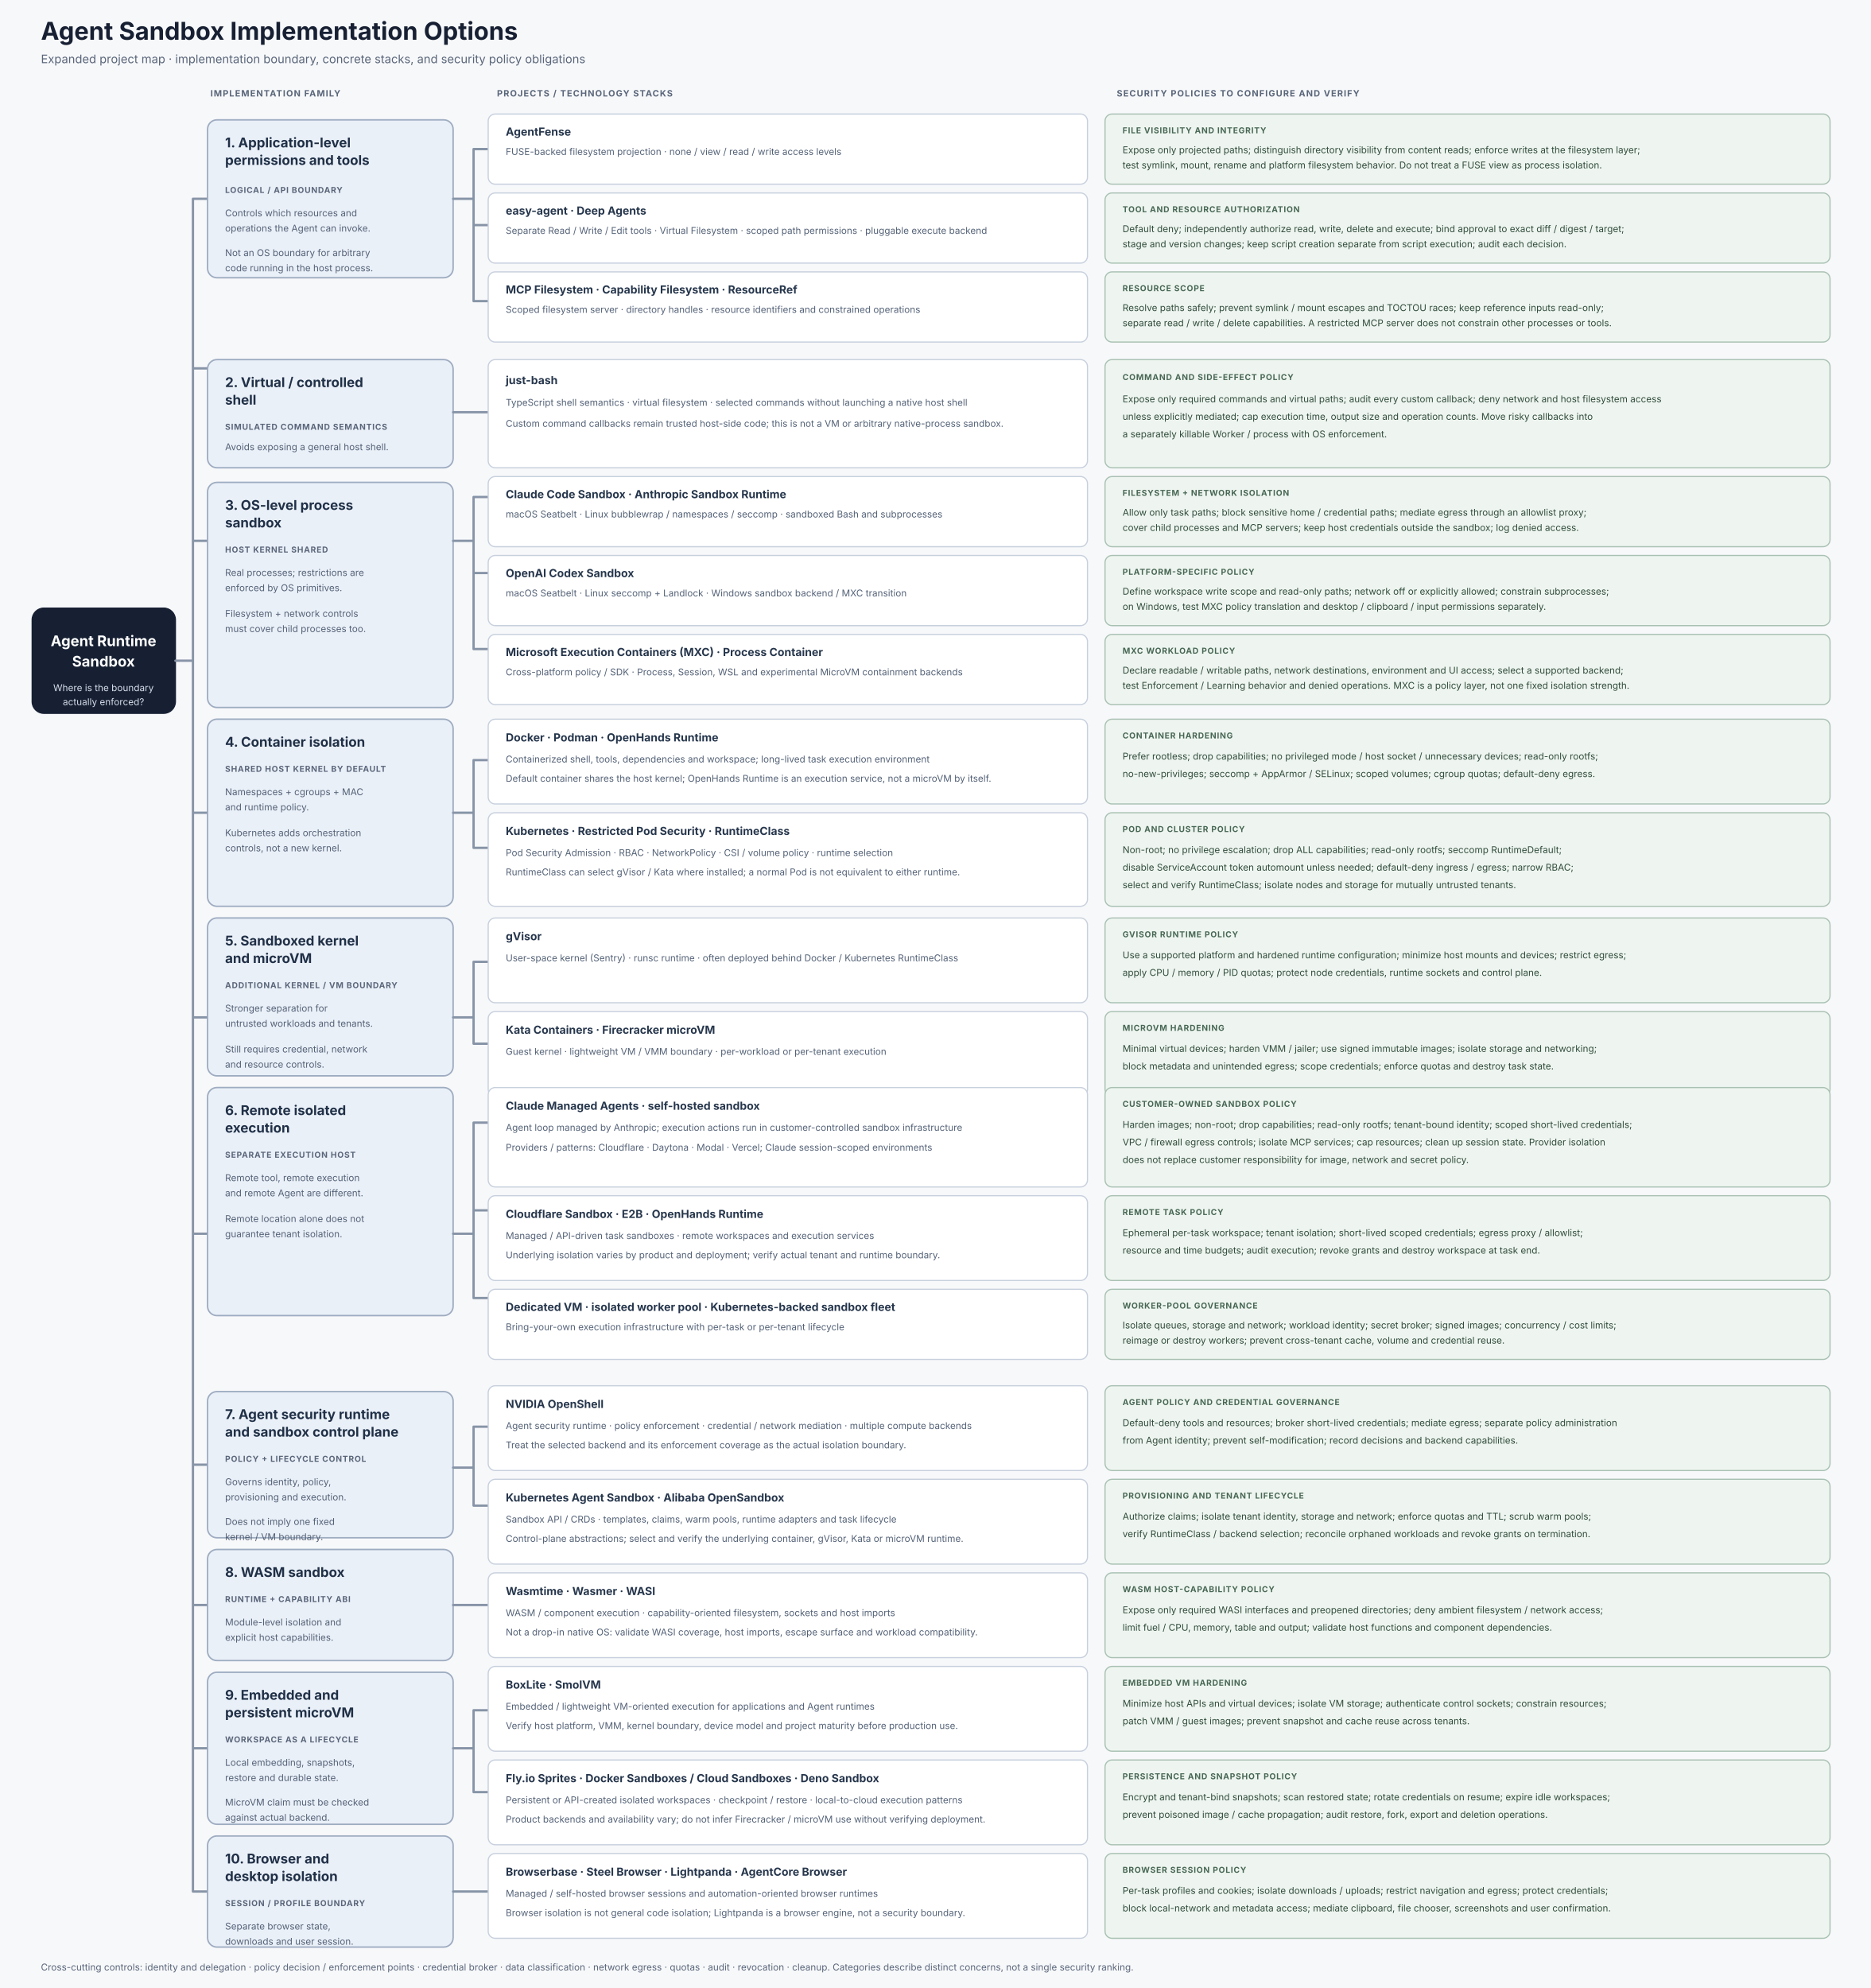
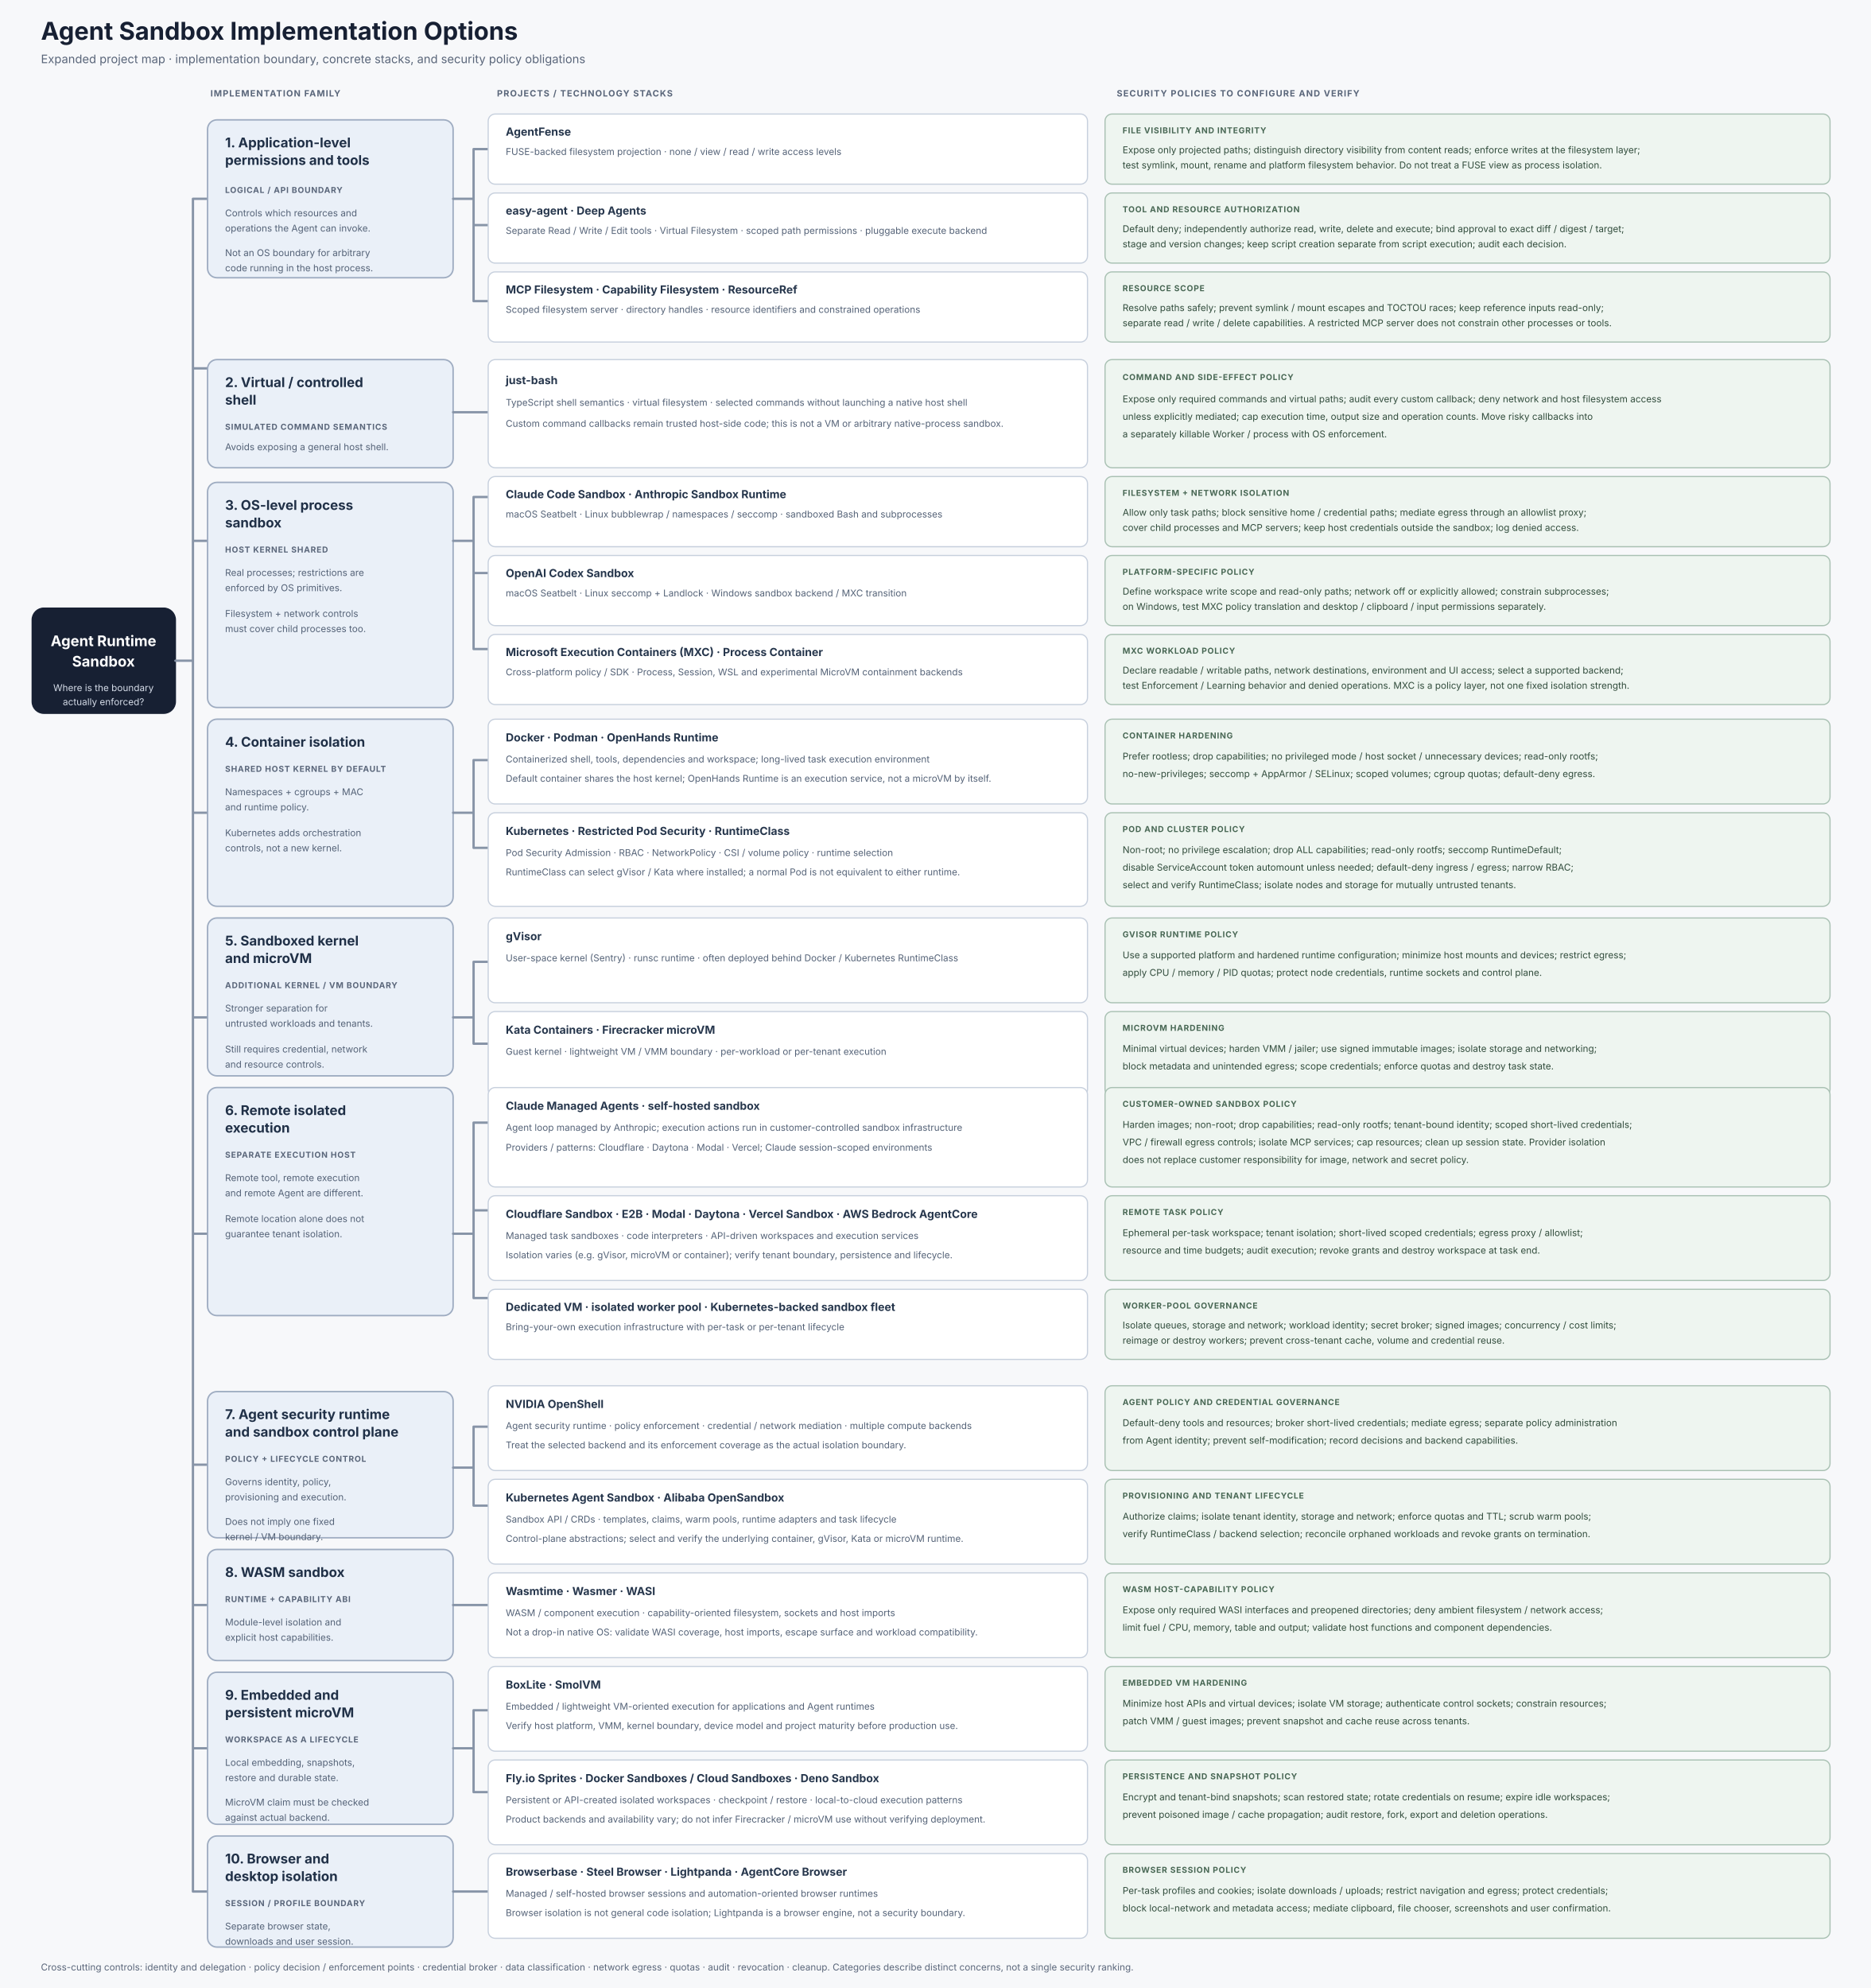
<svg xmlns="http://www.w3.org/2000/svg" width="3200" height="3400" viewBox="0 0 3200 3400" role="img" aria-labelledby="title desc">
  <defs>
    <style>
.bg{fill:#f7f8fa}.title{font:700 42px Inter,Arial,sans-serif;fill:#172033}.sub{font:20px Inter,Arial,sans-serif;fill:#596579}
.root{fill:#172033;stroke:#172033;stroke-width:2}.rootT{font:700 25px Inter,Arial,sans-serif;fill:#fff}
.branch{fill:none;stroke:#8794a7;stroke-width:4;stroke-linecap:round;stroke-linejoin:round}
.cat{fill:#eaf0f8;stroke:#9eacc1;stroke-width:2.5}.catT{font:700 23px Inter,Arial,sans-serif;fill:#203047}.catS{font:700 14px Inter,Arial,sans-serif;fill:#596579;letter-spacing:1px}
.tech{fill:#fff;stroke:#c7d0dd;stroke-width:2}.pol{fill:#eef5f0;stroke:#a9c1b3;stroke-width:2}
.techT{font:700 19px Inter,Arial,sans-serif;fill:#26364c}.techB{font:16px Inter,Arial,sans-serif;fill:#536176}
.polH{font:700 14px Inter,Arial,sans-serif;fill:#476653;letter-spacing:1px}.polT{font:16px Inter,Arial,sans-serif;fill:#304b3b}
.colH{font:700 15px Inter,Arial,sans-serif;fill:#596579;letter-spacing:1.4px}
.foot{font:16px Inter,Arial,sans-serif;fill:#596579}
</style>
  </defs>
  <rect class="bg" width="3200" height="3400" />
  <text class="title" x="70" y="68">Agent Sandbox Implementation Options</text>
  <text class="sub" x="70" y="108">Expanded project map · implementation boundary, concrete stacks, and security policy obligations</text>
  <text class="colH" x="360" y="165">IMPLEMENTATION FAMILY</text>
  <text class="colH" x="850" y="165">PROJECTS / TECHNOLOGY STACKS</text>
  <text class="colH" x="1910" y="165">SECURITY POLICIES TO CONFIGURE AND VERIFY</text>
  <rect class="root" x="55" y="1040" width="245" height="180" rx="20" />
  <text class="rootT" x="177" y="1105" text-anchor="middle">Agent Runtime</text>
  <text class="rootT" x="177" y="1140" text-anchor="middle">Sandbox</text>
  <text x="177" y="1182" text-anchor="middle" style="font:16px Inter,Arial,sans-serif;fill:#d7deea">Where is the boundary</text>
  <text x="177" y="1206" text-anchor="middle" style="font:16px Inter,Arial,sans-serif;fill:#d7deea">actually enforced?</text>
  <path class="branch" d="M300 1130 H330 V340 H355 M330 340 V630 H355 M330 630 V925 H355 M330 925 V1390 H355 M330 1390 V1740 H355 M330 1740 V2110 H355 M330 2110 V2505 H355 M330 2505 V2745 H355 M330 2745 V2990 H355 M330 2990 V3235 H355" />
  <rect class="cat" x="355" y="205" width="420" height="270" rx="16" />
  <text class="catT" x="385" y="252">1. Application-level</text>
  <text class="catT" x="385" y="282">permissions and tools</text>
  <text class="catS" x="385" y="330">LOGICAL / API BOUNDARY</text>
  <text class="techB" x="385" y="370">Controls which resources and</text>
  <text class="techB" x="385" y="396">operations the Agent can invoke.</text>
  <text class="techB" x="385" y="438">Not an OS boundary for arbitrary</text>
  <text class="techB" x="385" y="464">code running in the host process.</text>
  <path class="branch" d="M775 340 H810 V255 H835 M810 340 V385 H835 M810 340 V515 H835" />
  <rect class="tech" x="835" y="195" width="1025" height="120" rx="12" />
  <text class="techT" x="865" y="232">AgentFense</text>
  <text class="techB" x="865" y="265">FUSE-backed filesystem projection · none / view / read / write access levels</text>
  <rect class="pol" x="1890" y="195" width="1240" height="120" rx="12" />
  <text class="polH" x="1920" y="228">FILE VISIBILITY AND INTEGRITY</text>
  <text class="polT" x="1920" y="262">Expose only projected paths; distinguish directory visibility from content reads; enforce writes at the filesystem layer;</text>
  <text class="polT" x="1920" y="288">test symlink, mount, rename and platform filesystem behavior. Do not treat a FUSE view as process isolation.</text>
  <rect class="tech" x="835" y="330" width="1025" height="120" rx="12" />
  <text class="techT" x="865" y="367">easy-agent · Deep Agents</text>
  <text class="techB" x="865" y="400">Separate Read / Write / Edit tools · Virtual Filesystem · scoped path permissions · pluggable execute backend</text>
  <rect class="pol" x="1890" y="330" width="1240" height="120" rx="12" />
  <text class="polH" x="1920" y="363">TOOL AND RESOURCE AUTHORIZATION</text>
  <text class="polT" x="1920" y="397">Default deny; independently authorize read, write, delete and execute; bind approval to exact diff / digest / target;</text>
  <text class="polT" x="1920" y="423">stage and version changes; keep script creation separate from script execution; audit each decision.</text>
  <rect class="tech" x="835" y="465" width="1025" height="120" rx="12" />
  <text class="techT" x="865" y="502">MCP Filesystem · Capability Filesystem · ResourceRef</text>
  <text class="techB" x="865" y="535">Scoped filesystem server · directory handles · resource identifiers and constrained operations</text>
  <rect class="pol" x="1890" y="465" width="1240" height="120" rx="12" />
  <text class="polH" x="1920" y="498">RESOURCE SCOPE</text>
  <text class="polT" x="1920" y="532">Resolve paths safely; prevent symlink / mount escapes and TOCTOU races; keep reference inputs read-only;</text>
  <text class="polT" x="1920" y="558">separate read / write / delete capabilities. A restricted MCP server does not constrain other processes or tools.</text>
  <rect class="cat" x="355" y="615" width="420" height="185" rx="16" />
  <text class="catT" x="385" y="662">2. Virtual / controlled</text>
  <text class="catT" x="385" y="692">shell</text>
  <text class="catS" x="385" y="735">SIMULATED COMMAND SEMANTICS</text>
  <text class="techB" x="385" y="770">Avoids exposing a general host shell.</text>
  <path class="branch" d="M775 705 H835" />
  <rect class="tech" x="835" y="615" width="1025" height="185" rx="12" />
  <text class="techT" x="865" y="657">just-bash</text>
  <text class="techB" x="865" y="694">TypeScript shell semantics · virtual filesystem · selected commands without launching a native host shell</text>
  <text class="techB" x="865" y="730">Custom command callbacks remain trusted host-side code; this is not a VM or arbitrary native-process sandbox.</text>
  <rect class="pol" x="1890" y="615" width="1240" height="185" rx="12" />
  <text class="polH" x="1920" y="650">COMMAND AND SIDE-EFFECT POLICY</text>
  <text class="polT" x="1920" y="688">Expose only required commands and virtual paths; audit every custom callback; deny network and host filesystem access</text>
  <text class="polT" x="1920" y="718">unless explicitly mediated; cap execution time, output size and operation counts. Move risky callbacks into</text>
  <text class="polT" x="1920" y="748">a separately killable Worker / process with OS enforcement.</text>
  <rect class="cat" x="355" y="825" width="420" height="385" rx="16" />
  <text class="catT" x="385" y="872">3. OS-level process</text>
  <text class="catT" x="385" y="902">sandbox</text>
  <text class="catS" x="385" y="945">HOST KERNEL SHARED</text>
  <text class="techB" x="385" y="985">Real processes; restrictions are</text>
  <text class="techB" x="385" y="1011">enforced by OS primitives.</text>
  <text class="techB" x="385" y="1055">Filesystem + network controls</text>
  <text class="techB" x="385" y="1081">must cover child processes too.</text>
  <path class="branch" d="M775 925 H810 V850 H835 M810 925 V980 H835 M810 925 V1110 H835" />
  <rect class="tech" x="835" y="815" width="1025" height="120" rx="12" />
  <text class="techT" x="865" y="852">Claude Code Sandbox · Anthropic Sandbox Runtime</text>
  <text class="techB" x="865" y="885">macOS Seatbelt · Linux bubblewrap / namespaces / seccomp · sandboxed Bash and subprocesses</text>
  <rect class="pol" x="1890" y="815" width="1240" height="120" rx="12" />
  <text class="polH" x="1920" y="848">FILESYSTEM + NETWORK ISOLATION</text>
  <text class="polT" x="1920" y="882">Allow only task paths; block sensitive home / credential paths; mediate egress through an allowlist proxy;</text>
  <text class="polT" x="1920" y="908">cover child processes and MCP servers; keep host credentials outside the sandbox; log denied access.</text>
  <rect class="tech" x="835" y="950" width="1025" height="120" rx="12" />
  <text class="techT" x="865" y="987">OpenAI Codex Sandbox</text>
  <text class="techB" x="865" y="1020">macOS Seatbelt · Linux seccomp + Landlock · Windows sandbox backend / MXC transition</text>
  <rect class="pol" x="1890" y="950" width="1240" height="120" rx="12" />
  <text class="polH" x="1920" y="983">PLATFORM-SPECIFIC POLICY</text>
  <text class="polT" x="1920" y="1017">Define workspace write scope and read-only paths; network off or explicitly allowed; constrain subprocesses;</text>
  <text class="polT" x="1920" y="1043">on Windows, test MXC policy translation and desktop / clipboard / input permissions separately.</text>
  <rect class="tech" x="835" y="1085" width="1025" height="120" rx="12" />
  <text class="techT" x="865" y="1122">Microsoft Execution Containers (MXC) · Process Container</text>
  <text class="techB" x="865" y="1155">Cross-platform policy / SDK · Process, Session, WSL and experimental MicroVM containment backends</text>
  <rect class="pol" x="1890" y="1085" width="1240" height="120" rx="12" />
  <text class="polH" x="1920" y="1118">MXC WORKLOAD POLICY</text>
  <text class="polT" x="1920" y="1152">Declare readable / writable paths, network destinations, environment and UI access; select a supported backend;</text>
  <text class="polT" x="1920" y="1178">test Enforcement / Learning behavior and denied operations. MXC is a policy layer, not one fixed isolation strength.</text>
  <rect class="cat" x="355" y="1230" width="420" height="320" rx="16" />
  <text class="catT" x="385" y="1277">4. Container isolation</text>
  <text class="catS" x="385" y="1320">SHARED HOST KERNEL BY DEFAULT</text>
  <text class="techB" x="385" y="1360">Namespaces + cgroups + MAC</text>
  <text class="techB" x="385" y="1386">and runtime policy.</text>
  <text class="techB" x="385" y="1430">Kubernetes adds orchestration</text>
  <text class="techB" x="385" y="1456">controls, not a new kernel.</text>
  <path class="branch" d="M775 1390 H810 V1300 H835 M810 1390 V1450 H835" />
  <rect class="tech" x="835" y="1230" width="1025" height="145" rx="12" />
  <text class="techT" x="865" y="1268">Docker · Podman · OpenHands Runtime</text>
  <text class="techB" x="865" y="1304">Containerized shell, tools, dependencies and workspace; long-lived task execution environment</text>
  <text class="techB" x="865" y="1337">Default container shares the host kernel; OpenHands Runtime is an execution service, not a microVM by itself.</text>
  <rect class="pol" x="1890" y="1230" width="1240" height="145" rx="12" />
  <text class="polH" x="1920" y="1263">CONTAINER HARDENING</text>
  <text class="polT" x="1920" y="1299">Prefer rootless; drop capabilities; no privileged mode / host socket / unnecessary devices; read-only rootfs;</text>
  <text class="polT" x="1920" y="1329">no-new-privileges; seccomp + AppArmor / SELinux; scoped volumes; cgroup quotas; default-deny egress.</text>
  <rect class="tech" x="835" y="1390" width="1025" height="160" rx="12" />
  <text class="techT" x="865" y="1428">Kubernetes · Restricted Pod Security · RuntimeClass</text>
  <text class="techB" x="865" y="1464">Pod Security Admission · RBAC · NetworkPolicy · CSI / volume policy · runtime selection</text>
  <text class="techB" x="865" y="1497">RuntimeClass can select gVisor / Kata where installed; a normal Pod is not equivalent to either runtime.</text>
  <rect class="pol" x="1890" y="1390" width="1240" height="160" rx="12" />
  <text class="polH" x="1920" y="1423">POD AND CLUSTER POLICY</text>
  <text class="polT" x="1920" y="1459">Non-root; no privilege escalation; drop ALL capabilities; read-only rootfs; seccomp RuntimeDefault;</text>
  <text class="polT" x="1920" y="1489">disable ServiceAccount token automount unless needed; default-deny ingress / egress; narrow RBAC;</text>
  <text class="polT" x="1920" y="1519">select and verify RuntimeClass; isolate nodes and storage for mutually untrusted tenants.</text>
  <rect class="cat" x="355" y="1570" width="420" height="270" rx="16" />
  <text class="catT" x="385" y="1617">5. Sandboxed kernel</text>
  <text class="catT" x="385" y="1647">and microVM</text>
  <text class="catS" x="385" y="1690">ADDITIONAL KERNEL / VM BOUNDARY</text>
  <text class="techB" x="385" y="1730">Stronger separation for</text>
  <text class="techB" x="385" y="1756">untrusted workloads and tenants.</text>
  <text class="techB" x="385" y="1800">Still requires credential, network</text>
  <text class="techB" x="385" y="1826">and resource controls.</text>
  <path class="branch" d="M775 1740 H810 V1645 H835 M810 1740 V1785 H835" />
  <rect class="tech" x="835" y="1570" width="1025" height="145" rx="12" />
  <text class="techT" x="865" y="1608">gVisor</text>
  <text class="techB" x="865" y="1644">User-space kernel (Sentry) · runsc runtime · often deployed behind Docker / Kubernetes RuntimeClass</text>
  <rect class="pol" x="1890" y="1570" width="1240" height="145" rx="12" />
  <text class="polH" x="1920" y="1603">GVISOR RUNTIME POLICY</text>
  <text class="polT" x="1920" y="1639">Use a supported platform and hardened runtime configuration; minimize host mounts and devices; restrict egress;</text>
  <text class="polT" x="1920" y="1669">apply CPU / memory / PID quotas; protect node credentials, runtime sockets and control plane.</text>
  <rect class="tech" x="835" y="1730" width="1025" height="145" rx="12" />
  <text class="techT" x="865" y="1768">Kata Containers · Firecracker microVM</text>
  <text class="techB" x="865" y="1804">Guest kernel · lightweight VM / VMM boundary · per-workload or per-tenant execution</text>
  <rect class="pol" x="1890" y="1730" width="1240" height="145" rx="12" />
  <text class="polH" x="1920" y="1763">MICROVM HARDENING</text>
  <text class="polT" x="1920" y="1799">Minimal virtual devices; harden VMM / jailer; use signed immutable images; isolate storage and networking;</text>
  <text class="polT" x="1920" y="1829">block metadata and unintended egress; scope credentials; enforce quotas and destroy task state.</text>
  <rect class="cat" x="355" y="1860" width="420" height="390" rx="16" />
  <text class="catT" x="385" y="1907">6. Remote isolated</text>
  <text class="catT" x="385" y="1937">execution</text>
  <text class="catS" x="385" y="1980">SEPARATE EXECUTION HOST</text>
  <text class="techB" x="385" y="2020">Remote tool, remote execution</text>
  <text class="techB" x="385" y="2046">and remote Agent are different.</text>
  <text class="techB" x="385" y="2090">Remote location alone does not</text>
  <text class="techB" x="385" y="2116">guarantee tenant isolation.</text>
  <path class="branch" d="M775 2110 H810 V1920 H835 M810 2110 V2070 H835 M810 2110 V2220 H835" />
  <rect class="tech" x="835" y="1860" width="1025" height="170" rx="12" />
  <text class="techT" x="865" y="1898">Claude Managed Agents · self-hosted sandbox</text>
  <text class="techB" x="865" y="1934">Agent loop managed by Anthropic; execution actions run in customer-controlled sandbox infrastructure</text>
  <text class="techB" x="865" y="1968">Providers / patterns: Cloudflare · Daytona · Modal · Vercel; Claude session-scoped environments</text>
  <rect class="pol" x="1890" y="1860" width="1240" height="170" rx="12" />
  <text class="polH" x="1920" y="1893">CUSTOMER-OWNED SANDBOX POLICY</text>
  <text class="polT" x="1920" y="1929">Harden images; non-root; drop capabilities; read-only rootfs; tenant-bound identity; scoped short-lived credentials;</text>
  <text class="polT" x="1920" y="1959">VPC / firewall egress controls; isolate MCP services; cap resources; clean up session state. Provider isolation</text>
  <text class="polT" x="1920" y="1989">does not replace customer responsibility for image, network and secret policy.</text>
  <rect class="tech" x="835" y="2045" width="1025" height="145" rx="12" />
-   <text class="techT" x="865" y="2083">Cloudflare Sandbox · E2B · OpenHands Runtime</text>
-   <text class="techB" x="865" y="2119">Managed / API-driven task sandboxes · remote workspaces and execution services</text>
-   <text class="techB" x="865" y="2152">Underlying isolation varies by product and deployment; verify actual tenant and runtime boundary.</text>
+   <text class="techT" x="865" y="2083">Cloudflare Sandbox · E2B · Modal · Daytona · Vercel Sandbox · AWS Bedrock AgentCore</text>
+   <text class="techB" x="865" y="2119">Managed task sandboxes · code interpreters · API-driven workspaces and execution services</text>
+   <text class="techB" x="865" y="2152">Isolation varies (e.g. gVisor, microVM or container); verify tenant boundary, persistence and lifecycle.</text>
  <rect class="pol" x="1890" y="2045" width="1240" height="145" rx="12" />
  <text class="polH" x="1920" y="2078">REMOTE TASK POLICY</text>
  <text class="polT" x="1920" y="2114">Ephemeral per-task workspace; tenant isolation; short-lived scoped credentials; egress proxy / allowlist;</text>
  <text class="polT" x="1920" y="2144">resource and time budgets; audit execution; revoke grants and destroy workspace at task end.</text>
  <rect class="tech" x="835" y="2205" width="1025" height="120" rx="12" />
  <text class="techT" x="865" y="2242">Dedicated VM · isolated worker pool · Kubernetes-backed sandbox fleet</text>
  <text class="techB" x="865" y="2275">Bring-your-own execution infrastructure with per-task or per-tenant lifecycle</text>
  <rect class="pol" x="1890" y="2205" width="1240" height="120" rx="12" />
  <text class="polH" x="1920" y="2238">WORKER-POOL GOVERNANCE</text>
  <text class="polT" x="1920" y="2272">Isolate queues, storage and network; workload identity; secret broker; signed images; concurrency / cost limits;</text>
  <text class="polT" x="1920" y="2298">reimage or destroy workers; prevent cross-tenant cache, volume and credential reuse.</text>
  <rect class="cat" x="355" y="2380" width="420" height="250" rx="16" />
  <text class="catT" x="385" y="2427">7. Agent security runtime</text>
  <text class="catT" x="385" y="2457">and sandbox control plane</text>
  <text class="catS" x="385" y="2500">POLICY + LIFECYCLE CONTROL</text>
  <text class="techB" x="385" y="2540">Governs identity, policy,</text>
  <text class="techB" x="385" y="2566">provisioning and execution.</text>
  <text class="techB" x="385" y="2608">Does not imply one fixed</text>
  <text class="techB" x="385" y="2634">kernel / VM boundary.</text>
  <path class="branch" d="M775 2510 H810 V2440 H835 M810 2510 V2575 H835" />
  <rect class="tech" x="835" y="2370" width="1025" height="145" rx="12" />
  <text class="techT" x="865" y="2408">NVIDIA OpenShell</text>
  <text class="techB" x="865" y="2444">Agent security runtime · policy enforcement · credential / network mediation · multiple compute backends</text>
  <text class="techB" x="865" y="2477">Treat the selected backend and its enforcement coverage as the actual isolation boundary.</text>
  <rect class="pol" x="1890" y="2370" width="1240" height="145" rx="12" />
  <text class="polH" x="1920" y="2403">AGENT POLICY AND CREDENTIAL GOVERNANCE</text>
  <text class="polT" x="1920" y="2439">Default-deny tools and resources; broker short-lived credentials; mediate egress; separate policy administration</text>
  <text class="polT" x="1920" y="2469">from Agent identity; prevent self-modification; record decisions and backend capabilities.</text>
  <rect class="tech" x="835" y="2530" width="1025" height="145" rx="12" />
  <text class="techT" x="865" y="2568">Kubernetes Agent Sandbox · Alibaba OpenSandbox</text>
  <text class="techB" x="865" y="2604">Sandbox API / CRDs · templates, claims, warm pools, runtime adapters and task lifecycle</text>
  <text class="techB" x="865" y="2637">Control-plane abstractions; select and verify the underlying container, gVisor, Kata or microVM runtime.</text>
  <rect class="pol" x="1890" y="2530" width="1240" height="145" rx="12" />
  <text class="polH" x="1920" y="2563">PROVISIONING AND TENANT LIFECYCLE</text>
  <text class="polT" x="1920" y="2599">Authorize claims; isolate tenant identity, storage and network; enforce quotas and TTL; scrub warm pools;</text>
  <text class="polT" x="1920" y="2629">verify RuntimeClass / backend selection; reconcile orphaned workloads and revoke grants on termination.</text>
  <rect class="cat" x="355" y="2650" width="420" height="190" rx="16" />
  <text class="catT" x="385" y="2697">8. WASM sandbox</text>
  <text class="catS" x="385" y="2740">RUNTIME + CAPABILITY ABI</text>
  <text class="techB" x="385" y="2780">Module-level isolation and</text>
  <text class="techB" x="385" y="2806">explicit host capabilities.</text>
  <path class="branch" d="M775 2745 H835" />
  <rect class="tech" x="835" y="2690" width="1025" height="145" rx="12" />
  <text class="techT" x="865" y="2728">Wasmtime · Wasmer · WASI</text>
  <text class="techB" x="865" y="2764">WASM / component execution · capability-oriented filesystem, sockets and host imports</text>
  <text class="techB" x="865" y="2797">Not a drop-in native OS: validate WASI coverage, host imports, escape surface and workload compatibility.</text>
  <rect class="pol" x="1890" y="2690" width="1240" height="145" rx="12" />
  <text class="polH" x="1920" y="2723">WASM HOST-CAPABILITY POLICY</text>
  <text class="polT" x="1920" y="2759">Expose only required WASI interfaces and preopened directories; deny ambient filesystem / network access;</text>
  <text class="polT" x="1920" y="2789">limit fuel / CPU, memory, table and output; validate host functions and component dependencies.</text>
  <rect class="cat" x="355" y="2860" width="420" height="260" rx="16" />
  <text class="catT" x="385" y="2907">9. Embedded and</text>
  <text class="catT" x="385" y="2937">persistent microVM</text>
  <text class="catS" x="385" y="2980">WORKSPACE AS A LIFECYCLE</text>
  <text class="techB" x="385" y="3020">Local embedding, snapshots,</text>
  <text class="techB" x="385" y="3046">restore and durable state.</text>
  <text class="techB" x="385" y="3088">MicroVM claim must be checked</text>
  <text class="techB" x="385" y="3114">against actual backend.</text>
  <path class="branch" d="M775 2990 H810 V2925 H835 M810 2990 V3065 H835" />
  <rect class="tech" x="835" y="2850" width="1025" height="145" rx="12" />
  <text class="techT" x="865" y="2888">BoxLite · SmolVM</text>
  <text class="techB" x="865" y="2924">Embedded / lightweight VM-oriented execution for applications and Agent runtimes</text>
  <text class="techB" x="865" y="2957">Verify host platform, VMM, kernel boundary, device model and project maturity before production use.</text>
  <rect class="pol" x="1890" y="2850" width="1240" height="145" rx="12" />
  <text class="polH" x="1920" y="2883">EMBEDDED VM HARDENING</text>
  <text class="polT" x="1920" y="2919">Minimize host APIs and virtual devices; isolate VM storage; authenticate control sockets; constrain resources;</text>
  <text class="polT" x="1920" y="2949">patch VMM / guest images; prevent snapshot and cache reuse across tenants.</text>
  <rect class="tech" x="835" y="3010" width="1025" height="145" rx="12" />
  <text class="techT" x="865" y="3048">Fly.io Sprites · Docker Sandboxes / Cloud Sandboxes · Deno Sandbox</text>
  <text class="techB" x="865" y="3084">Persistent or API-created isolated workspaces · checkpoint / restore · local-to-cloud execution patterns</text>
  <text class="techB" x="865" y="3117">Product backends and availability vary; do not infer Firecracker / microVM use without verifying deployment.</text>
  <rect class="pol" x="1890" y="3010" width="1240" height="145" rx="12" />
  <text class="polH" x="1920" y="3043">PERSISTENCE AND SNAPSHOT POLICY</text>
  <text class="polT" x="1920" y="3079">Encrypt and tenant-bind snapshots; scan restored state; rotate credentials on resume; expire idle workspaces;</text>
  <text class="polT" x="1920" y="3109">prevent poisoned image / cache propagation; audit restore, fork, export and deletion operations.</text>
  <rect class="cat" x="355" y="3140" width="420" height="190" rx="16" />
  <text class="catT" x="385" y="3187">10. Browser and</text>
  <text class="catT" x="385" y="3217">desktop isolation</text>
  <text class="catS" x="385" y="3260">SESSION / PROFILE BOUNDARY</text>
  <text class="techB" x="385" y="3300">Separate browser state,</text>
  <text class="techB" x="385" y="3326">downloads and user session.</text>
  <path class="branch" d="M775 3235 H835" />
  <rect class="tech" x="835" y="3170" width="1025" height="145" rx="12" />
  <text class="techT" x="865" y="3208">Browserbase · Steel Browser · Lightpanda · AgentCore Browser</text>
  <text class="techB" x="865" y="3244">Managed / self-hosted browser sessions and automation-oriented browser runtimes</text>
  <text class="techB" x="865" y="3277">Browser isolation is not general code isolation; Lightpanda is a browser engine, not a security boundary.</text>
  <rect class="pol" x="1890" y="3170" width="1240" height="145" rx="12" />
  <text class="polH" x="1920" y="3203">BROWSER SESSION POLICY</text>
  <text class="polT" x="1920" y="3239">Per-task profiles and cookies; isolate downloads / uploads; restrict navigation and egress; protect credentials;</text>
  <text class="polT" x="1920" y="3269">block local-network and metadata access; mediate clipboard, file chooser, screenshots and user confirmation.</text>
  <text class="foot" x="70" y="3370">Cross-cutting controls: identity and delegation · policy decision / enforcement points · credential broker · data classification · network egress · quotas · audit · revocation · cleanup. Categories describe distinct concerns, not a single security ranking.</text>
</svg>
